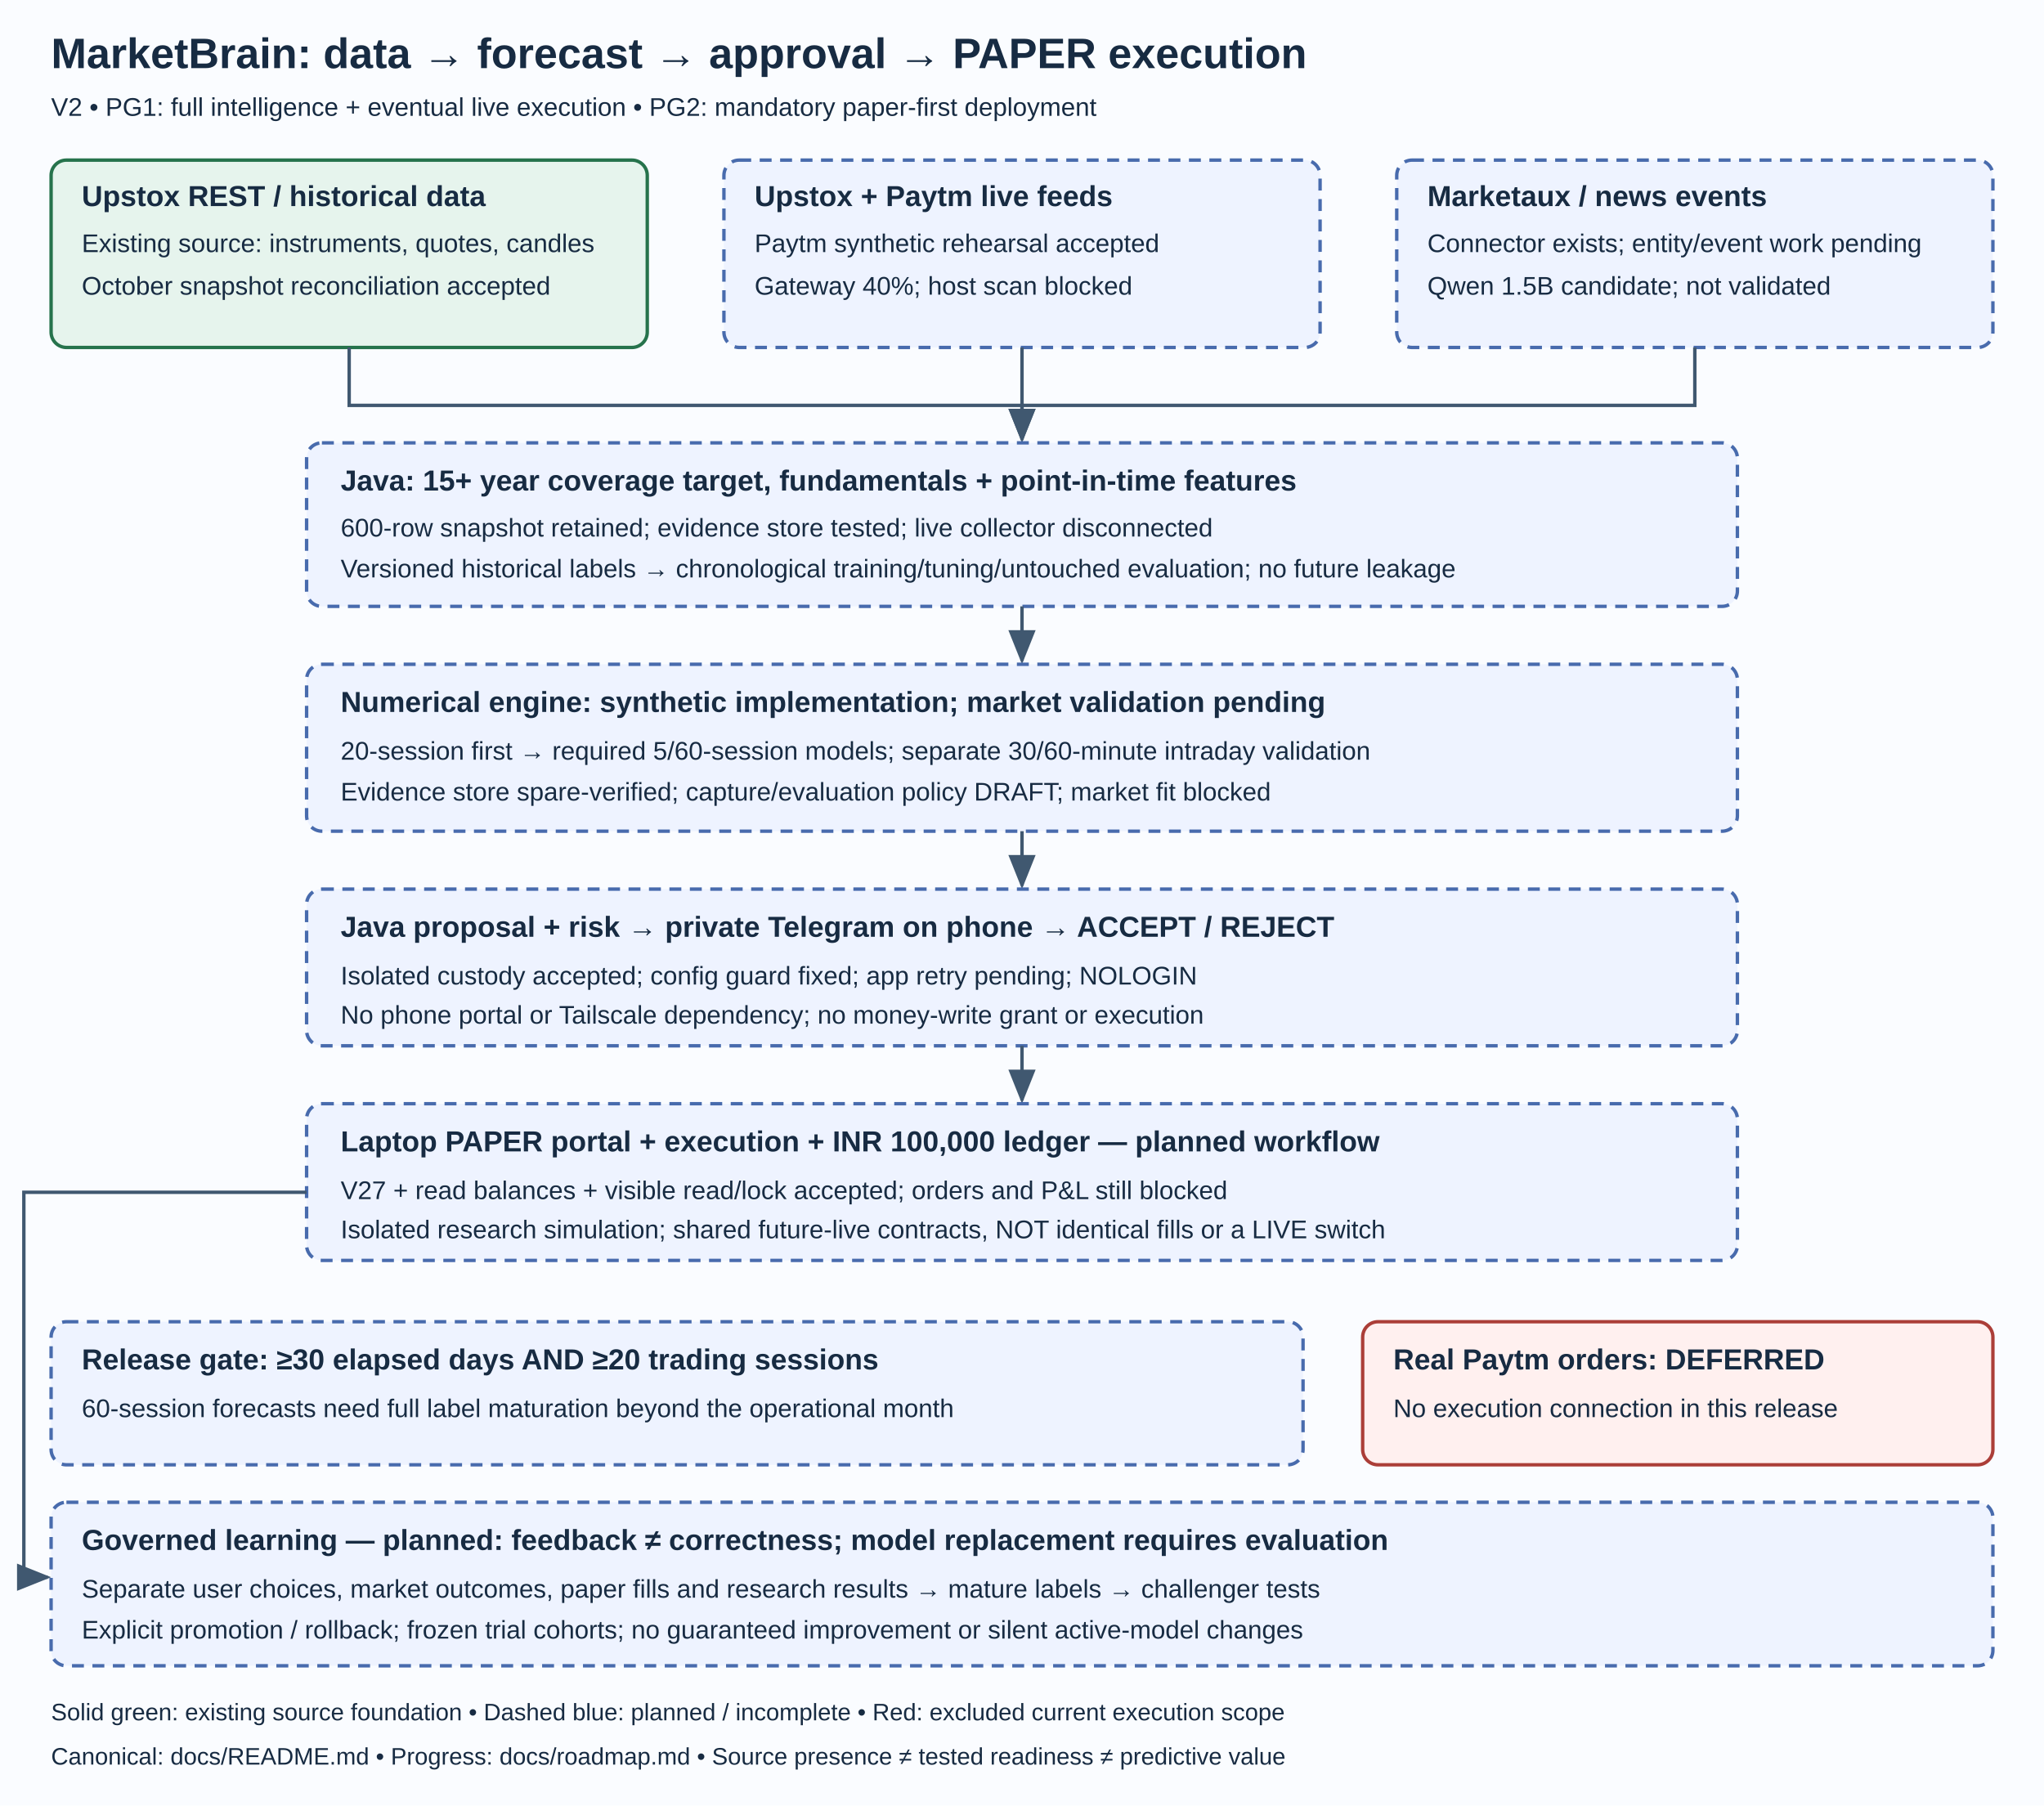
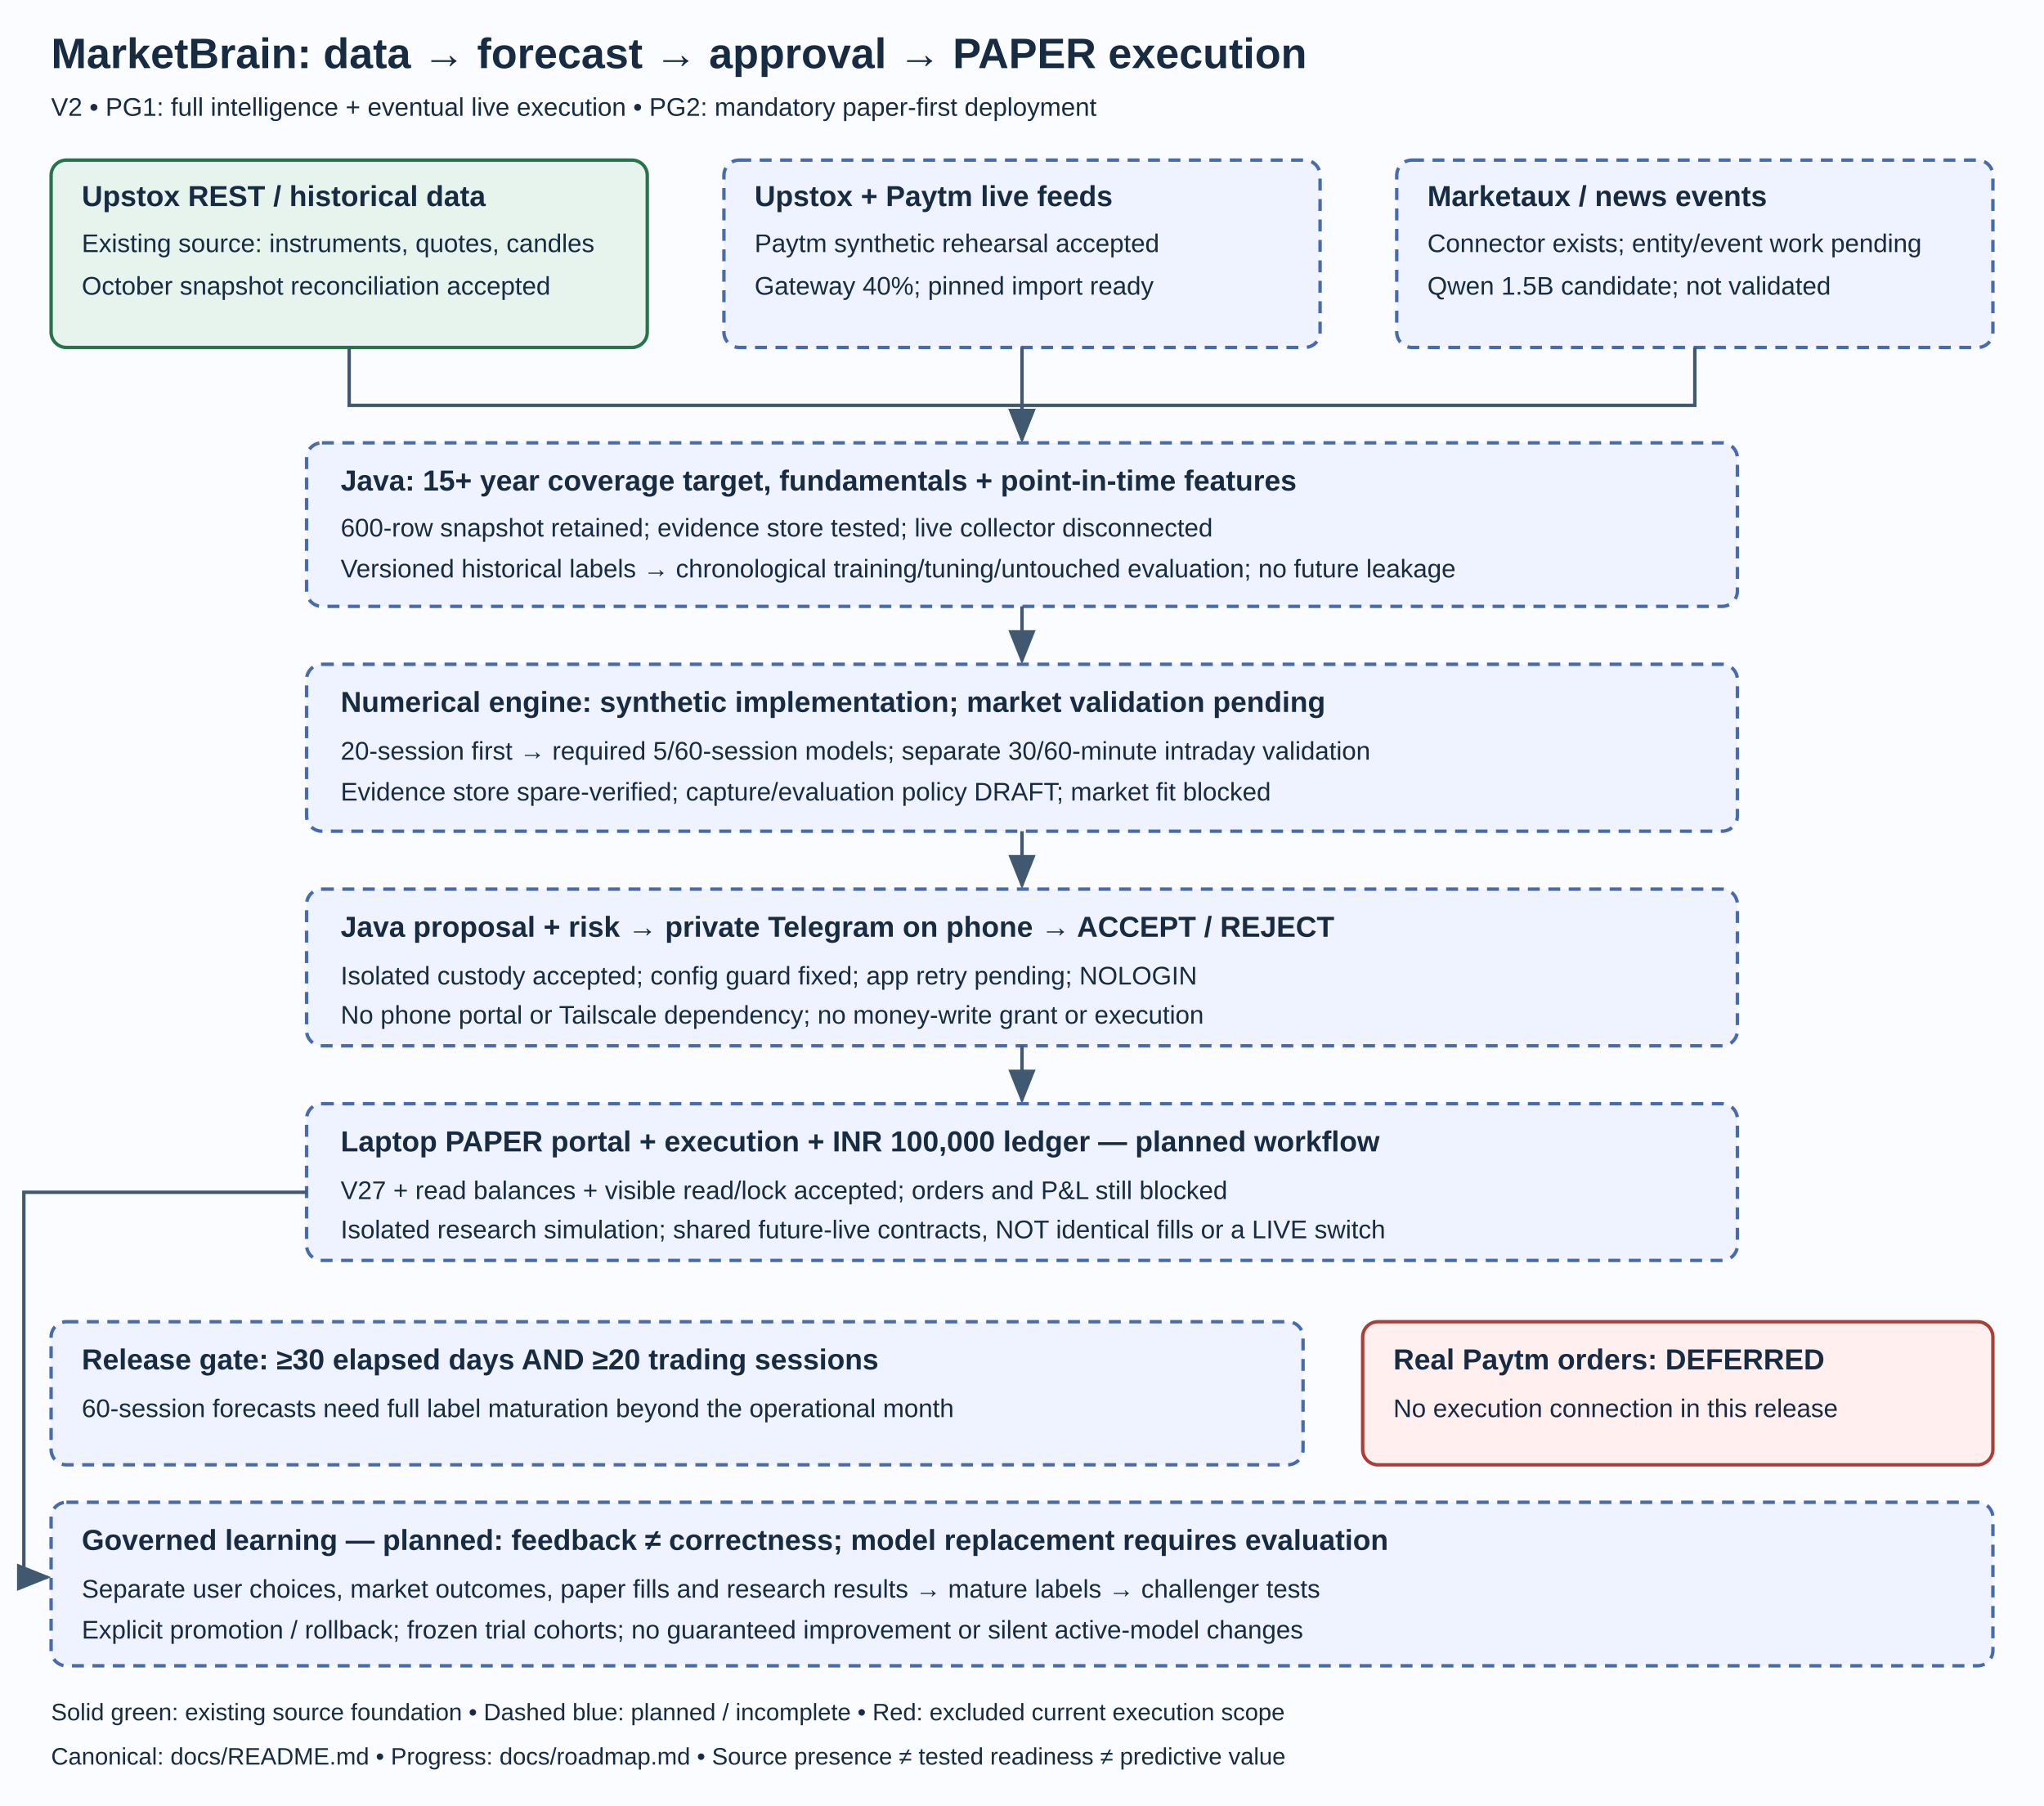
<svg xmlns="http://www.w3.org/2000/svg" width="1200" height="1060" viewBox="0 0 1200 1060" role="img" aria-labelledby="title desc">
  <defs>
    <marker id="arrow" markerWidth="10" markerHeight="8" refX="9" refY="4" orient="auto">
      <path d="M0,0 L10,4 L0,8 Z" fill="#405870" />
    </marker>
    <style>
      text { font-family: Arial, sans-serif; fill: #172b42; }
      .heading { font-size: 25px; font-weight: bold; }
      .label { font-size: 17px; font-weight: bold; }
      .body { font-size: 15px; }
      .small { font-size: 14px; }
      .existing { fill: #e6f4ed; stroke: #26734c; stroke-width: 2; }
      .planned { fill: #eef3ff; stroke: #486bad; stroke-width: 2; stroke-dasharray: 7 5; }
      .blocked { fill: #fff0ef; stroke: #ab3e38; stroke-width: 2; }
      .line { fill: none; stroke: #405870; stroke-width: 2; marker-end: url(#arrow); }
    </style>
  </defs>
  <rect width="1200" height="1060" fill="#fafcff" />
  <text x="30" y="40" class="heading">MarketBrain: data → forecast → approval → PAPER execution</text>
  <text x="30" y="68" class="body">V2 • PG1: full intelligence + eventual live execution • PG2: mandatory paper-first deployment</text>
  <rect x="30" y="94" width="350" height="110" rx="9" class="existing" />
  <text x="48" y="121" class="label">Upstox REST / historical data</text>
  <text x="48" y="148" class="body">Existing source: instruments, quotes, candles</text>
  <text x="48" y="173" class="body">October snapshot reconciliation accepted</text>
  <rect x="425" y="94" width="350" height="110" rx="9" class="planned" />
  <text x="443" y="121" class="label">Upstox + Paytm live feeds</text>
  <text x="443" y="148" class="body">Paytm synthetic rehearsal accepted</text>
-   <text x="443" y="173" class="body">Gateway 40%; host scan blocked</text>
+   <text x="443" y="173" class="body">Gateway 40%; pinned import ready</text>
  <rect x="820" y="94" width="350" height="110" rx="9" class="planned" />
  <text x="838" y="121" class="label">Marketaux / news events</text>
  <text x="838" y="148" class="body">Connector exists; entity/event work pending</text>
  <text x="838" y="173" class="body">Qwen 1.5B candidate; not validated</text>
  <path d="M205 204 V238 H600 V258" class="line" />
  <path d="M600 204 V258" class="line" />
  <path d="M995 204 V238 H600" fill="none" stroke="#405870" stroke-width="2" />
  <rect x="180" y="260" width="840" height="96" rx="9" class="planned" />
  <text x="200" y="288" class="label">Java: 15+ year coverage target, fundamentals + point-in-time features</text>
  <text x="200" y="315" class="body">600-row snapshot retained; evidence store tested; live collector disconnected</text>
  <text x="200" y="339" class="body">Versioned historical labels → chronological training/tuning/untouched evaluation; no future leakage</text>
  <path d="M600 356 V388" class="line" />
  <rect x="180" y="390" width="840" height="98" rx="9" class="planned" />
  <text x="200" y="418" class="label">Numerical engine: synthetic implementation; market validation pending</text>
  <text x="200" y="446" class="body">20-session first → required 5/60-session models; separate 30/60-minute intraday validation</text>
  <text x="200" y="470" class="body">Evidence store spare-verified; capture/evaluation policy DRAFT; market fit blocked</text>
  <path d="M600 488 V520" class="line" />
  <rect x="180" y="522" width="840" height="92" rx="9" class="planned" />
  <text x="200" y="550" class="label">Java proposal + risk → private Telegram on phone → ACCEPT / REJECT</text>
  <text x="200" y="578" class="body">Isolated custody accepted; config guard fixed; app retry pending; NOLOGIN</text>
  <text x="200" y="601" class="body">No phone portal or Tailscale dependency; no money-write grant or execution</text>
  <path d="M600 614 V646" class="line" />
  <rect x="180" y="648" width="840" height="92" rx="9" class="planned" />
  <text x="200" y="676" class="label">Laptop PAPER portal + execution + INR 100,000 ledger — planned workflow</text>
  <text x="200" y="704" class="body">V27 + read balances + visible read/lock accepted; orders and P&amp;L still blocked</text>
  <text x="200" y="727" class="body">Isolated research simulation; shared future-live contracts, NOT identical fills or a LIVE switch</text>
  <rect x="30" y="776" width="735" height="84" rx="9" class="planned" />
  <text x="48" y="804" class="label">Release gate: ≥30 elapsed days AND ≥20 trading sessions</text>
  <text x="48" y="832" class="body">60-session forecasts need full label maturation beyond the operational month</text>
  <rect x="800" y="776" width="370" height="84" rx="9" class="blocked" />
  <text x="818" y="804" class="label">Real Paytm orders: DEFERRED</text>
  <text x="818" y="832" class="body">No execution connection in this release</text>
  <path d="M180 700 H14 V926 H28" class="line" />
  <rect x="30" y="882" width="1140" height="96" rx="9" class="planned" />
  <text x="48" y="910" class="label">Governed learning — planned: feedback ≠ correctness; model replacement requires evaluation</text>
  <text x="48" y="938" class="body">Separate user choices, market outcomes, paper fills and research results → mature labels → challenger tests</text>
  <text x="48" y="962" class="body">Explicit promotion / rollback; frozen trial cohorts; no guaranteed improvement or silent active-model changes</text>
  <text x="30" y="1010" class="small">Solid green: existing source foundation • Dashed blue: planned / incomplete • Red: excluded current execution scope</text>
  <text x="30" y="1036" class="small">Canonical: docs/README.md • Progress: docs/roadmap.md • Source presence ≠ tested readiness ≠ predictive value</text>
</svg>
